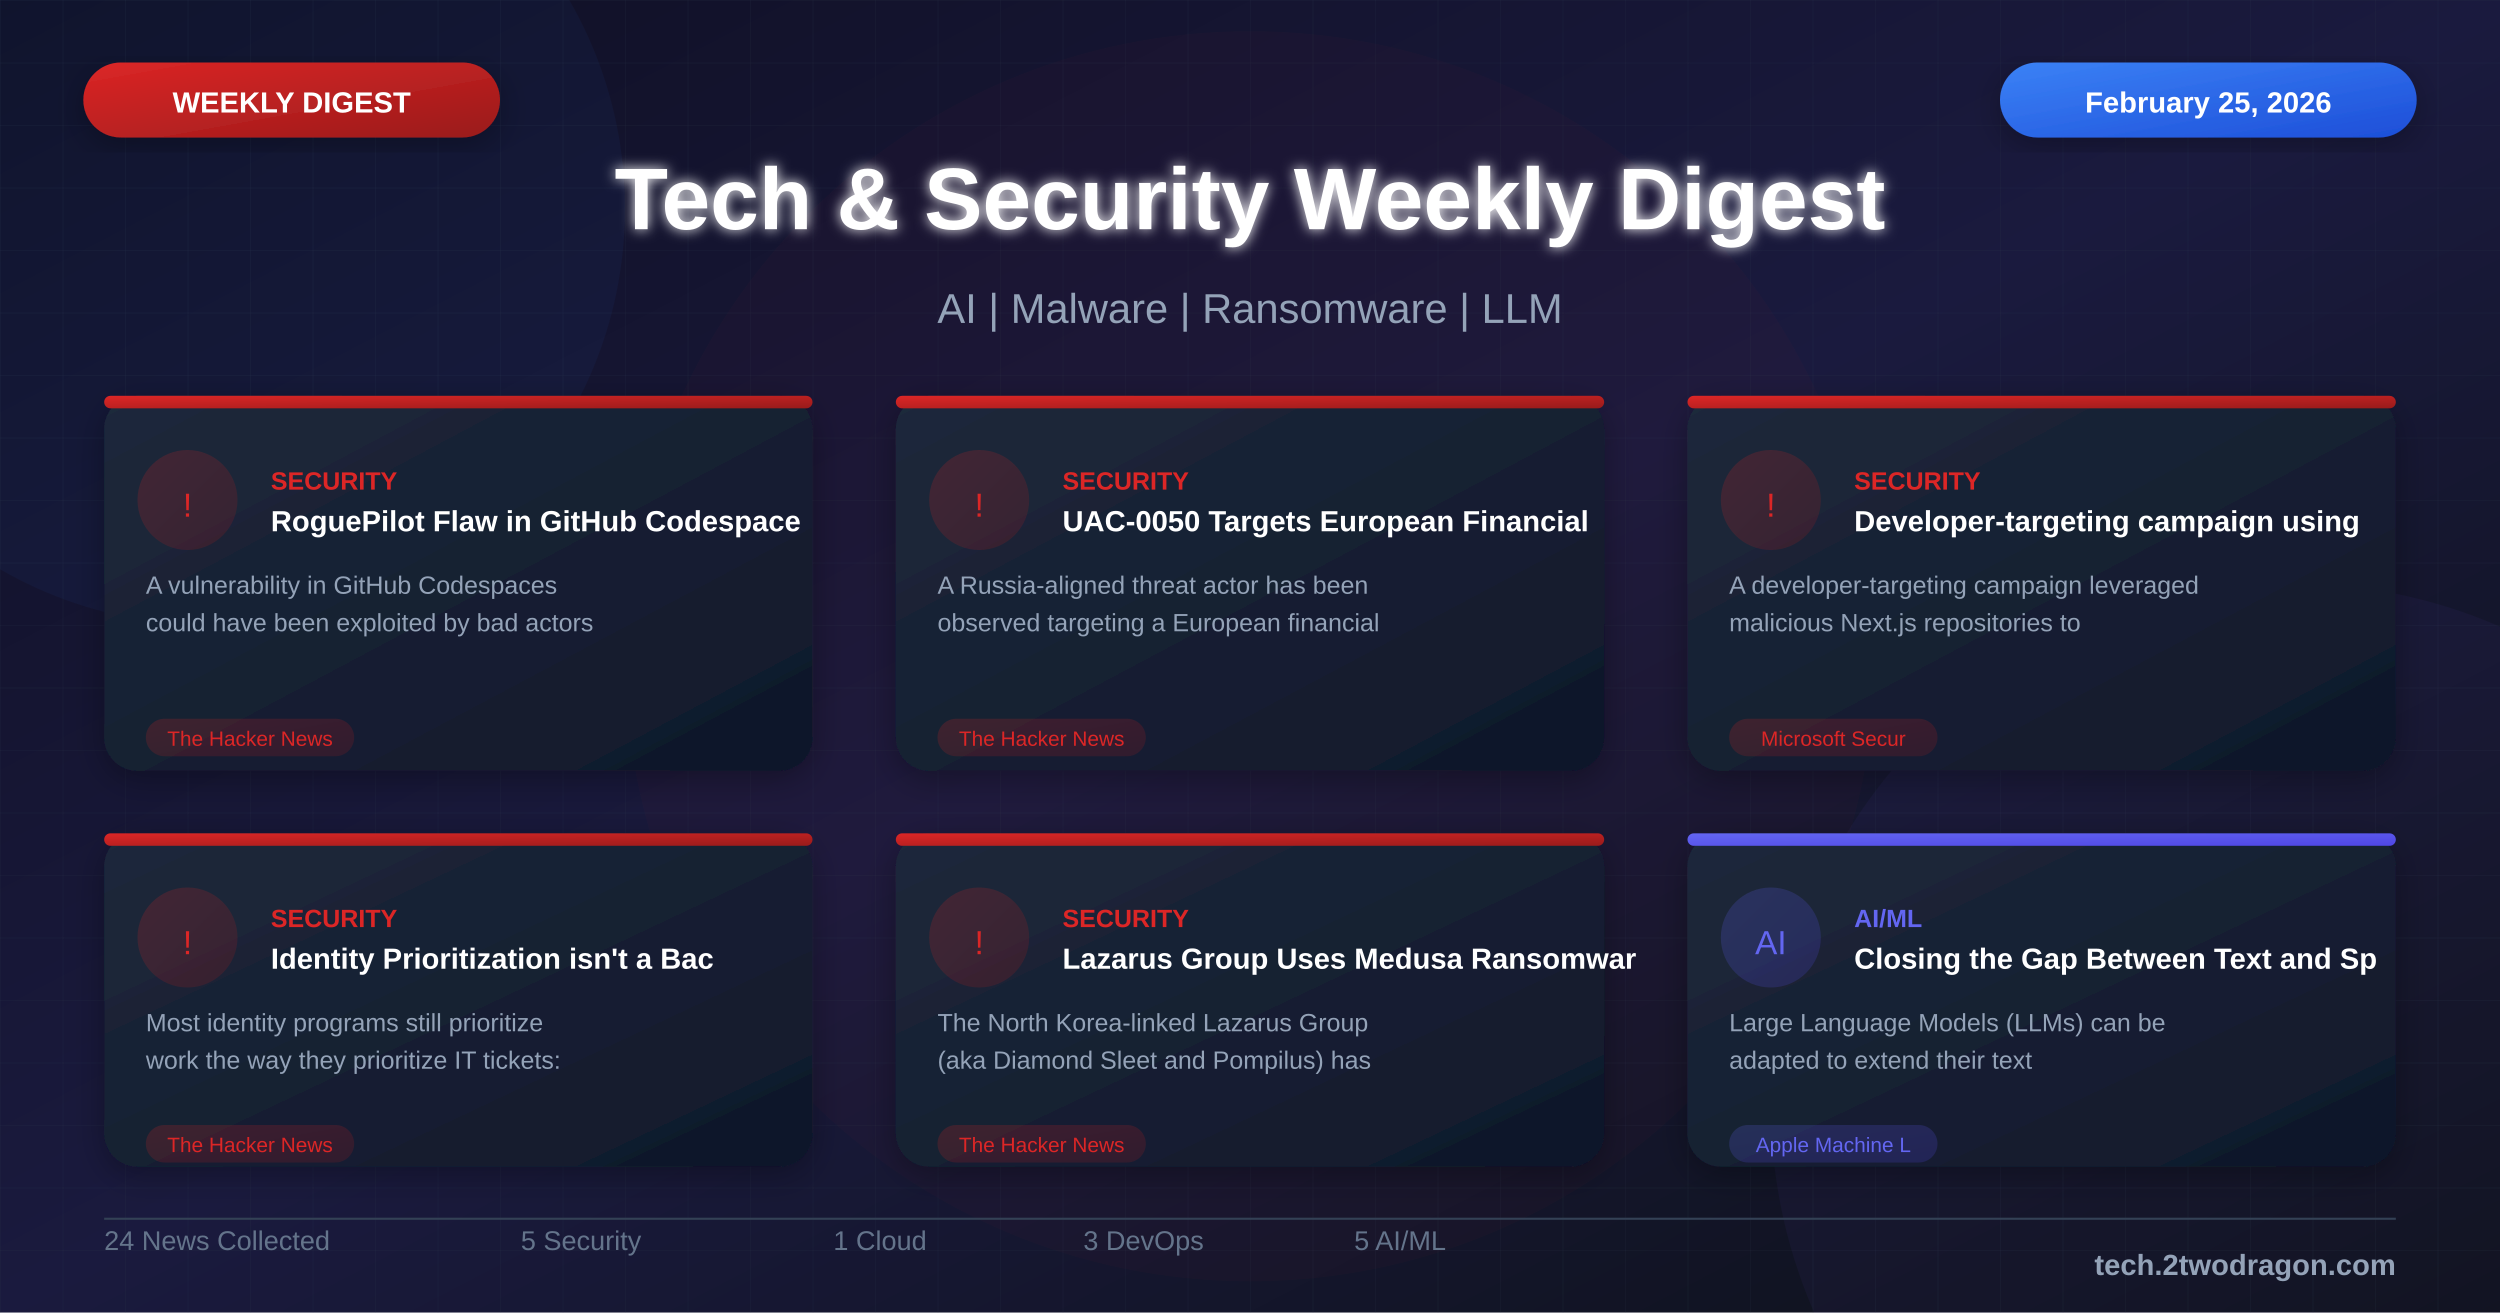
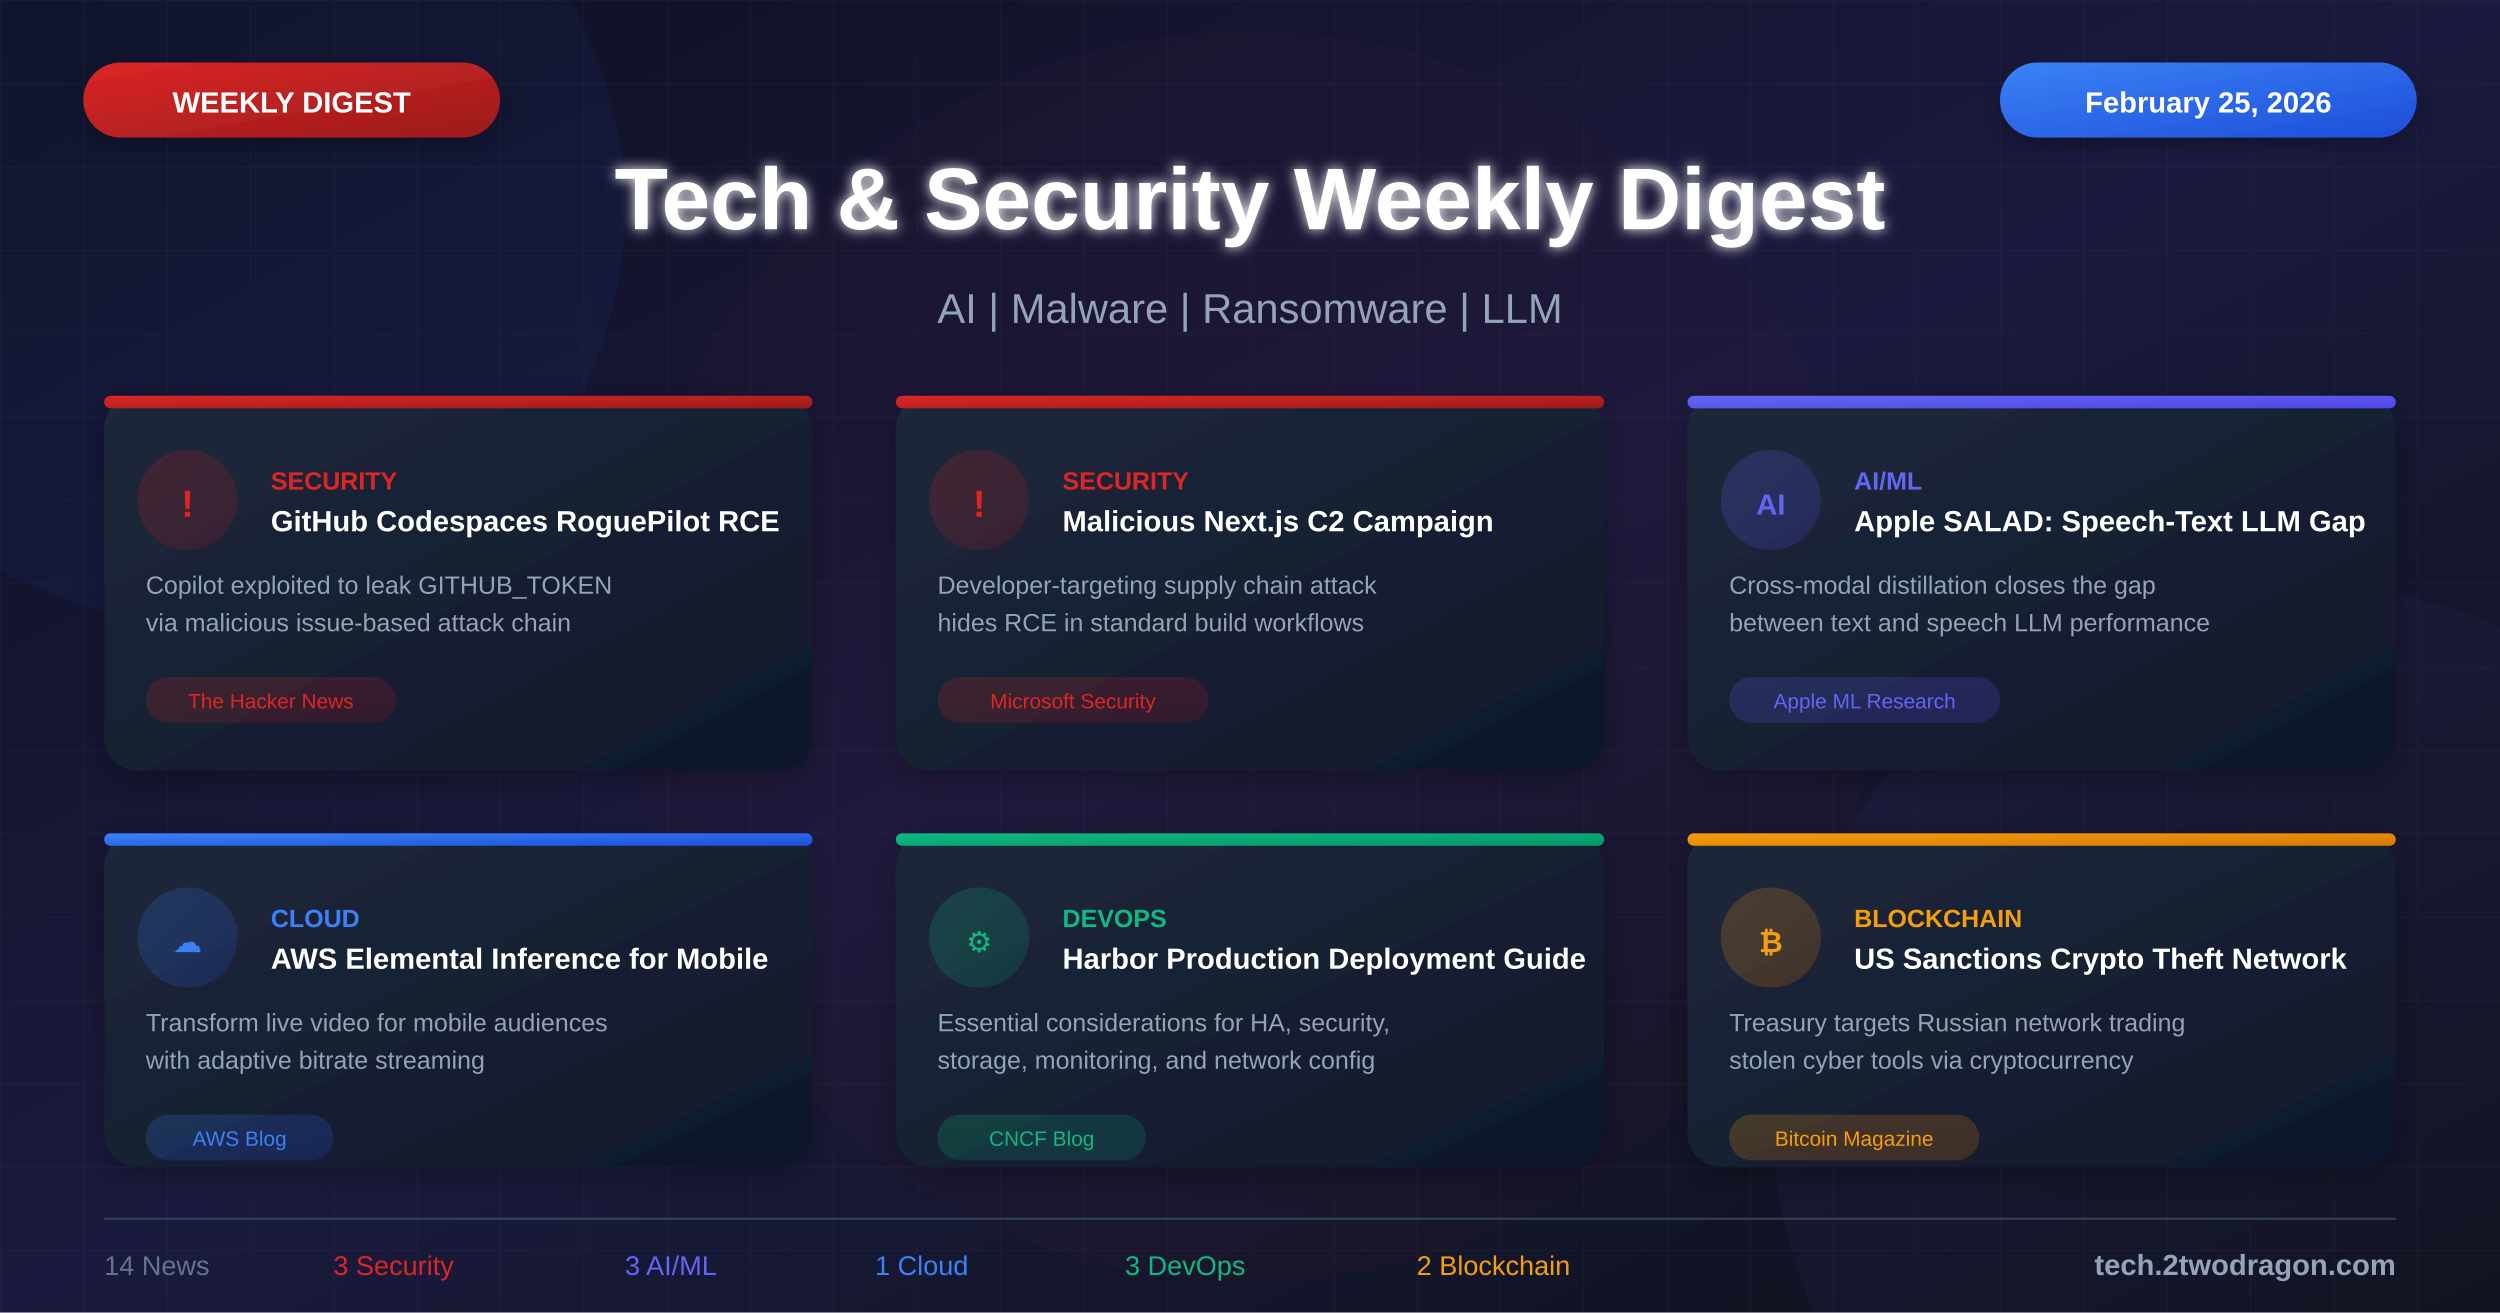
<svg xmlns="http://www.w3.org/2000/svg" viewBox="0 0 1200 630">
  <defs>
    <linearGradient id="bgGradient" x1="0%" y1="0%" x2="100%" y2="100%">
      <stop offset="0%" style="stop-color:#0f0f23" />
      <stop offset="50%" style="stop-color:#1a1a3e" />
      <stop offset="100%" style="stop-color:#0d1117" />
    </linearGradient>
    <linearGradient id="cardGradient" x1="0%" y1="0%" x2="100%" y2="100%">
      <stop offset="0%" style="stop-color:#1e293b" />
      <stop offset="100%" style="stop-color:#0f172a" />
    </linearGradient>
    <linearGradient id="redGradient" x1="0%" y1="0%" x2="100%" y2="100%">
      <stop offset="0%" style="stop-color:#dc2626" />
      <stop offset="100%" style="stop-color:#991b1b" />
    </linearGradient>
    <linearGradient id="blueGradient" x1="0%" y1="0%" x2="100%" y2="100%">
      <stop offset="0%" style="stop-color:#3b82f6" />
      <stop offset="100%" style="stop-color:#1d4ed8" />
-     </linearGradient>
-     <linearGradient id="purpleGradient" x1="0%" y1="0%" x2="100%" y2="100%">
-       <stop offset="0%" style="stop-color:#8b5cf6" />
-       <stop offset="100%" style="stop-color:#6d28d9" />
    </linearGradient>
    <linearGradient id="greenGradient" x1="0%" y1="0%" x2="100%" y2="100%">
      <stop offset="0%" style="stop-color:#10b981" />
      <stop offset="100%" style="stop-color:#059669" />
    </linearGradient>
    <linearGradient id="orangeGradient" x1="0%" y1="0%" x2="100%" y2="100%">
      <stop offset="0%" style="stop-color:#f59e0b" />
      <stop offset="100%" style="stop-color:#d97706" />
    </linearGradient>
    <linearGradient id="indigoGradient" x1="0%" y1="0%" x2="100%" y2="100%">
      <stop offset="0%" style="stop-color:#6366f1" />
      <stop offset="100%" style="stop-color:#4f46e5" />
    </linearGradient>
    <filter id="glow" x="-50%" y="-50%" width="200%" height="200%">
      <feGaussianBlur stdDeviation="3" result="blur" />
      <feMerge>
        <feMergeNode in="blur" />
        <feMergeNode in="SourceGraphic" />
      </feMerge>
    </filter>
    <filter id="shadow" x="-20%" y="-20%" width="140%" height="140%">
      <feDropShadow dx="0" dy="4" stdDeviation="8" flood-color="#000" flood-opacity="0.3" />
    </filter>
-     <pattern id="grid" width="30" height="30" patternUnits="userSpaceOnUse">
-       <path d="M 30 0 L 0 0 0 30" fill="none" stroke="#334155" stroke-width="0.3" opacity="0.4" />
-     </pattern>
-     <pattern id="dots" width="20" height="20" patternUnits="userSpaceOnUse">
-       <circle cx="2" cy="2" r="0.8" fill="#475569" opacity="0.3" />
-     </pattern>
  </defs>
  <rect width="1200" height="630" fill="url(#bgGradient)" />
  <pattern id="grid" width="40" height="40" patternUnits="userSpaceOnUse">
    <path d="M 40 0 L 0 0 0 40" fill="none" stroke="#ffffff" stroke-opacity="0.03" stroke-width="1" />
  </pattern>
  <rect width="1200" height="630" fill="url(#grid)" />
  <circle cx="100" cy="100" r="200" fill="#3b82f6" fill-opacity="0.05" />
  <circle cx="1100" cy="530" r="250" fill="#8b5cf6" fill-opacity="0.05" />
  <circle cx="600" cy="315" r="300" fill="#dc2626" fill-opacity="0.03" />
  <rect x="40" y="30" width="200" height="36" rx="18" fill="url(#redGradient)" filter="url(#shadow)" />
  <text x="140" y="54" font-family="Arial, sans-serif" font-size="14" font-weight="bold" fill="white" text-anchor="middle">WEEKLY DIGEST</text>
  <rect x="960" y="30" width="200" height="36" rx="18" fill="url(#blueGradient)" filter="url(#shadow)" />
  <text x="1060" y="54" font-family="Arial, sans-serif" font-size="14" font-weight="bold" fill="white" text-anchor="middle">February 25, 2026</text>
  <text x="600" y="110" font-family="Arial, sans-serif" font-size="42" font-weight="bold" fill="white" text-anchor="middle" filter="url(#glow)">Tech &amp; Security Weekly Digest</text>
  <text x="600" y="155" font-family="Arial, sans-serif" font-size="20" fill="#94a3b8" text-anchor="middle">AI | Malware | Ransomware | LLM</text>
  <g transform="translate(50, 190)">
    <rect width="340" height="180" rx="16" fill="url(#cardGradient)" filter="url(#shadow)" />
    <rect x="0" y="0" width="340" height="6" rx="3" fill="url(#redGradient)" />
    <circle cx="40" cy="50" r="24" fill="url(#redGradient)" fill-opacity="0.2" />
-     <text x="40" y="58" font-family="Arial, sans-serif" font-size="16" fill="#dc2626" text-anchor="middle">!</text>
+     <text x="40" y="58" font-family="Arial, sans-serif" font-size="18" font-weight="bold" fill="#dc2626" text-anchor="middle">!</text>
    <text x="80" y="45" font-family="Arial, sans-serif" font-size="12" font-weight="bold" fill="#dc2626">SECURITY</text>
-     <text x="80" y="65" font-family="Arial, sans-serif" font-size="14" font-weight="bold" fill="white">RoguePilot Flaw in GitHub Codespace</text>
-     <text x="20" y="95" font-family="Arial, sans-serif" font-size="12" fill="#94a3b8">A vulnerability in GitHub Codespaces</text>
-     <text x="20" y="113" font-family="Arial, sans-serif" font-size="12" fill="#94a3b8">could have been exploited by bad actors</text>
-     <rect x="20" y="155" width="100" height="18" rx="9" fill="url(#redGradient)" fill-opacity="0.2" />
-     <text x="70" y="168" font-family="Arial, sans-serif" font-size="10" fill="#dc2626" text-anchor="middle">The Hacker News</text>
+     <text x="80" y="65" font-family="Arial, sans-serif" font-size="14" font-weight="bold" fill="white">GitHub Codespaces RoguePilot RCE</text>
+     <text x="20" y="95" font-family="Arial, sans-serif" font-size="12" fill="#94a3b8">Copilot exploited to leak GITHUB_TOKEN</text>
+     <text x="20" y="113" font-family="Arial, sans-serif" font-size="12" fill="#94a3b8">via malicious issue-based attack chain</text>
+     <rect x="20" y="135" width="120" height="22" rx="11" fill="url(#redGradient)" fill-opacity="0.2" />
+     <text x="80" y="150" font-family="Arial, sans-serif" font-size="10" fill="#dc2626" text-anchor="middle">The Hacker News</text>
  </g>
  <g transform="translate(430, 190)">
    <rect width="340" height="180" rx="16" fill="url(#cardGradient)" filter="url(#shadow)" />
    <rect x="0" y="0" width="340" height="6" rx="3" fill="url(#redGradient)" />
    <circle cx="40" cy="50" r="24" fill="url(#redGradient)" fill-opacity="0.2" />
-     <text x="40" y="58" font-family="Arial, sans-serif" font-size="16" fill="#dc2626" text-anchor="middle">!</text>
+     <text x="40" y="58" font-family="Arial, sans-serif" font-size="18" font-weight="bold" fill="#dc2626" text-anchor="middle">!</text>
    <text x="80" y="45" font-family="Arial, sans-serif" font-size="12" font-weight="bold" fill="#dc2626">SECURITY</text>
-     <text x="80" y="65" font-family="Arial, sans-serif" font-size="14" font-weight="bold" fill="white">UAC-0050 Targets European Financial</text>
-     <text x="20" y="95" font-family="Arial, sans-serif" font-size="12" fill="#94a3b8">A Russia-aligned threat actor has been</text>
-     <text x="20" y="113" font-family="Arial, sans-serif" font-size="12" fill="#94a3b8">observed targeting a European financial</text>
-     <rect x="20" y="155" width="100" height="18" rx="9" fill="url(#redGradient)" fill-opacity="0.2" />
-     <text x="70" y="168" font-family="Arial, sans-serif" font-size="10" fill="#dc2626" text-anchor="middle">The Hacker News</text>
+     <text x="80" y="65" font-family="Arial, sans-serif" font-size="14" font-weight="bold" fill="white">Malicious Next.js C2 Campaign</text>
+     <text x="20" y="95" font-family="Arial, sans-serif" font-size="12" fill="#94a3b8">Developer-targeting supply chain attack</text>
+     <text x="20" y="113" font-family="Arial, sans-serif" font-size="12" fill="#94a3b8">hides RCE in standard build workflows</text>
+     <rect x="20" y="135" width="130" height="22" rx="11" fill="url(#redGradient)" fill-opacity="0.2" />
+     <text x="85" y="150" font-family="Arial, sans-serif" font-size="10" fill="#dc2626" text-anchor="middle">Microsoft Security</text>
  </g>
  <g transform="translate(810, 190)">
    <rect width="340" height="180" rx="16" fill="url(#cardGradient)" filter="url(#shadow)" />
-     <rect x="0" y="0" width="340" height="6" rx="3" fill="url(#redGradient)" />
-     <circle cx="40" cy="50" r="24" fill="url(#redGradient)" fill-opacity="0.2" />
-     <text x="40" y="58" font-family="Arial, sans-serif" font-size="16" fill="#dc2626" text-anchor="middle">!</text>
-     <text x="80" y="45" font-family="Arial, sans-serif" font-size="12" font-weight="bold" fill="#dc2626">SECURITY</text>
-     <text x="80" y="65" font-family="Arial, sans-serif" font-size="14" font-weight="bold" fill="white">Developer-targeting campaign using</text>
-     <text x="20" y="95" font-family="Arial, sans-serif" font-size="12" fill="#94a3b8">A developer-targeting campaign leveraged</text>
-     <text x="20" y="113" font-family="Arial, sans-serif" font-size="12" fill="#94a3b8">malicious Next.js repositories to</text>
-     <rect x="20" y="155" width="100" height="18" rx="9" fill="url(#redGradient)" fill-opacity="0.2" />
-     <text x="70" y="168" font-family="Arial, sans-serif" font-size="10" fill="#dc2626" text-anchor="middle">Microsoft Secur</text>
+     <rect x="0" y="0" width="340" height="6" rx="3" fill="url(#indigoGradient)" />
+     <circle cx="40" cy="50" r="24" fill="url(#indigoGradient)" fill-opacity="0.2" />
+     <text x="40" y="57" font-family="Arial, sans-serif" font-size="14" font-weight="bold" fill="#6366f1" text-anchor="middle">AI</text>
+     <text x="80" y="45" font-family="Arial, sans-serif" font-size="12" font-weight="bold" fill="#6366f1">AI/ML</text>
+     <text x="80" y="65" font-family="Arial, sans-serif" font-size="14" font-weight="bold" fill="white">Apple SALAD: Speech-Text LLM Gap</text>
+     <text x="20" y="95" font-family="Arial, sans-serif" font-size="12" fill="#94a3b8">Cross-modal distillation closes the gap</text>
+     <text x="20" y="113" font-family="Arial, sans-serif" font-size="12" fill="#94a3b8">between text and speech LLM performance</text>
+     <rect x="20" y="135" width="130" height="22" rx="11" fill="url(#indigoGradient)" fill-opacity="0.2" />
+     <text x="85" y="150" font-family="Arial, sans-serif" font-size="10" fill="#6366f1" text-anchor="middle">Apple ML Research</text>
  </g>
  <g transform="translate(50, 400)">
    <rect width="340" height="160" rx="16" fill="url(#cardGradient)" filter="url(#shadow)" />
-     <rect x="0" y="0" width="340" height="6" rx="3" fill="url(#redGradient)" />
-     <circle cx="40" cy="50" r="24" fill="url(#redGradient)" fill-opacity="0.2" />
-     <text x="40" y="58" font-family="Arial, sans-serif" font-size="16" fill="#dc2626" text-anchor="middle">!</text>
-     <text x="80" y="45" font-family="Arial, sans-serif" font-size="12" font-weight="bold" fill="#dc2626">SECURITY</text>
-     <text x="80" y="65" font-family="Arial, sans-serif" font-size="14" font-weight="bold" fill="white">Identity Prioritization isn't a Bac</text>
-     <text x="20" y="95" font-family="Arial, sans-serif" font-size="12" fill="#94a3b8">Most identity programs still prioritize</text>
-     <text x="20" y="113" font-family="Arial, sans-serif" font-size="12" fill="#94a3b8">work the way they prioritize IT tickets:</text>
-     <rect x="20" y="140" width="100" height="18" rx="9" fill="url(#redGradient)" fill-opacity="0.2" />
-     <text x="70" y="153" font-family="Arial, sans-serif" font-size="10" fill="#dc2626" text-anchor="middle">The Hacker News</text>
+     <rect x="0" y="0" width="340" height="6" rx="3" fill="url(#blueGradient)" />
+     <circle cx="40" cy="50" r="24" fill="url(#blueGradient)" fill-opacity="0.2" />
+     <text x="40" y="57" font-family="Arial, sans-serif" font-size="14" fill="#3b82f6" text-anchor="middle">☁</text>
+     <text x="80" y="45" font-family="Arial, sans-serif" font-size="12" font-weight="bold" fill="#3b82f6">CLOUD</text>
+     <text x="80" y="65" font-family="Arial, sans-serif" font-size="14" font-weight="bold" fill="white">AWS Elemental Inference for Mobile</text>
+     <text x="20" y="95" font-family="Arial, sans-serif" font-size="12" fill="#94a3b8">Transform live video for mobile audiences</text>
+     <text x="20" y="113" font-family="Arial, sans-serif" font-size="12" fill="#94a3b8">with adaptive bitrate streaming</text>
+     <rect x="20" y="135" width="90" height="22" rx="11" fill="url(#blueGradient)" fill-opacity="0.2" />
+     <text x="65" y="150" font-family="Arial, sans-serif" font-size="10" fill="#3b82f6" text-anchor="middle">AWS Blog</text>
  </g>
  <g transform="translate(430, 400)">
    <rect width="340" height="160" rx="16" fill="url(#cardGradient)" filter="url(#shadow)" />
-     <rect x="0" y="0" width="340" height="6" rx="3" fill="url(#redGradient)" />
-     <circle cx="40" cy="50" r="24" fill="url(#redGradient)" fill-opacity="0.2" />
-     <text x="40" y="58" font-family="Arial, sans-serif" font-size="16" fill="#dc2626" text-anchor="middle">!</text>
-     <text x="80" y="45" font-family="Arial, sans-serif" font-size="12" font-weight="bold" fill="#dc2626">SECURITY</text>
-     <text x="80" y="65" font-family="Arial, sans-serif" font-size="14" font-weight="bold" fill="white">Lazarus Group Uses Medusa Ransomwar</text>
-     <text x="20" y="95" font-family="Arial, sans-serif" font-size="12" fill="#94a3b8">The North Korea-linked Lazarus Group</text>
-     <text x="20" y="113" font-family="Arial, sans-serif" font-size="12" fill="#94a3b8">(aka Diamond Sleet and Pompilus) has</text>
-     <rect x="20" y="140" width="100" height="18" rx="9" fill="url(#redGradient)" fill-opacity="0.2" />
-     <text x="70" y="153" font-family="Arial, sans-serif" font-size="10" fill="#dc2626" text-anchor="middle">The Hacker News</text>
+     <rect x="0" y="0" width="340" height="6" rx="3" fill="url(#greenGradient)" />
+     <circle cx="40" cy="50" r="24" fill="url(#greenGradient)" fill-opacity="0.2" />
+     <text x="40" y="57" font-family="Arial, sans-serif" font-size="14" fill="#10b981" text-anchor="middle">⚙</text>
+     <text x="80" y="45" font-family="Arial, sans-serif" font-size="12" font-weight="bold" fill="#10b981">DEVOPS</text>
+     <text x="80" y="65" font-family="Arial, sans-serif" font-size="14" font-weight="bold" fill="white">Harbor Production Deployment Guide</text>
+     <text x="20" y="95" font-family="Arial, sans-serif" font-size="12" fill="#94a3b8">Essential considerations for HA, security,</text>
+     <text x="20" y="113" font-family="Arial, sans-serif" font-size="12" fill="#94a3b8">storage, monitoring, and network config</text>
+     <rect x="20" y="135" width="100" height="22" rx="11" fill="url(#greenGradient)" fill-opacity="0.2" />
+     <text x="70" y="150" font-family="Arial, sans-serif" font-size="10" fill="#10b981" text-anchor="middle">CNCF Blog</text>
  </g>
  <g transform="translate(810, 400)">
    <rect width="340" height="160" rx="16" fill="url(#cardGradient)" filter="url(#shadow)" />
-     <rect x="0" y="0" width="340" height="6" rx="3" fill="url(#indigoGradient)" />
-     <circle cx="40" cy="50" r="24" fill="url(#indigoGradient)" fill-opacity="0.2" />
-     <text x="40" y="58" font-family="Arial, sans-serif" font-size="16" fill="#6366f1" text-anchor="middle">AI</text>
-     <text x="80" y="45" font-family="Arial, sans-serif" font-size="12" font-weight="bold" fill="#6366f1">AI/ML</text>
-     <text x="80" y="65" font-family="Arial, sans-serif" font-size="14" font-weight="bold" fill="white">Closing the Gap Between Text and Sp</text>
-     <text x="20" y="95" font-family="Arial, sans-serif" font-size="12" fill="#94a3b8">Large Language Models (LLMs) can be</text>
-     <text x="20" y="113" font-family="Arial, sans-serif" font-size="12" fill="#94a3b8">adapted to extend their text</text>
-     <rect x="20" y="140" width="100" height="18" rx="9" fill="url(#indigoGradient)" fill-opacity="0.2" />
-     <text x="70" y="153" font-family="Arial, sans-serif" font-size="10" fill="#6366f1" text-anchor="middle">Apple Machine L</text>
+     <rect x="0" y="0" width="340" height="6" rx="3" fill="url(#orangeGradient)" />
+     <circle cx="40" cy="50" r="24" fill="url(#orangeGradient)" fill-opacity="0.2" />
+     <text x="40" y="57" font-family="Arial, sans-serif" font-size="14" font-weight="bold" fill="#f59e0b" text-anchor="middle">₿</text>
+     <text x="80" y="45" font-family="Arial, sans-serif" font-size="12" font-weight="bold" fill="#f59e0b">BLOCKCHAIN</text>
+     <text x="80" y="65" font-family="Arial, sans-serif" font-size="14" font-weight="bold" fill="white">US Sanctions Crypto Theft Network</text>
+     <text x="20" y="95" font-family="Arial, sans-serif" font-size="12" fill="#94a3b8">Treasury targets Russian network trading</text>
+     <text x="20" y="113" font-family="Arial, sans-serif" font-size="12" fill="#94a3b8">stolen cyber tools via cryptocurrency</text>
+     <rect x="20" y="135" width="120" height="22" rx="11" fill="url(#orangeGradient)" fill-opacity="0.2" />
+     <text x="80" y="150" font-family="Arial, sans-serif" font-size="10" fill="#f59e0b" text-anchor="middle">Bitcoin Magazine</text>
  </g>
  <line x1="50" y1="585" x2="1150" y2="585" stroke="#334155" stroke-width="1" />
-   <g transform="translate(50, 600)">
-     <text font-family="Arial, sans-serif" font-size="13" fill="#64748b">24 News Collected</text>
-   </g>
-   <g transform="translate(250, 600)">
-     <text font-family="Arial, sans-serif" font-size="13" fill="#64748b">5 Security</text>
-   </g>
-   <g transform="translate(400, 600)">
-     <text font-family="Arial, sans-serif" font-size="13" fill="#64748b">1 Cloud</text>
-   </g>
-   <g transform="translate(520, 600)">
-     <text font-family="Arial, sans-serif" font-size="13" fill="#64748b">3 DevOps</text>
-   </g>
-   <g transform="translate(650, 600)">
-     <text font-family="Arial, sans-serif" font-size="13" fill="#64748b">5 AI/ML</text>
-   </g>
+   <text x="50" y="612" font-family="Arial, sans-serif" font-size="13" fill="#64748b">14 News</text>
+   <text x="160" y="612" font-family="Arial, sans-serif" font-size="13" fill="#dc2626">3 Security</text>
+   <text x="300" y="612" font-family="Arial, sans-serif" font-size="13" fill="#6366f1">3 AI/ML</text>
+   <text x="420" y="612" font-family="Arial, sans-serif" font-size="13" fill="#3b82f6">1 Cloud</text>
+   <text x="540" y="612" font-family="Arial, sans-serif" font-size="13" fill="#10b981">3 DevOps</text>
+   <text x="680" y="612" font-family="Arial, sans-serif" font-size="13" fill="#f59e0b">2 Blockchain</text>
  <text x="1150" y="612" font-family="Arial, sans-serif" font-size="14" font-weight="bold" fill="#94a3b8" text-anchor="end">tech.2twodragon.com</text>
</svg>
